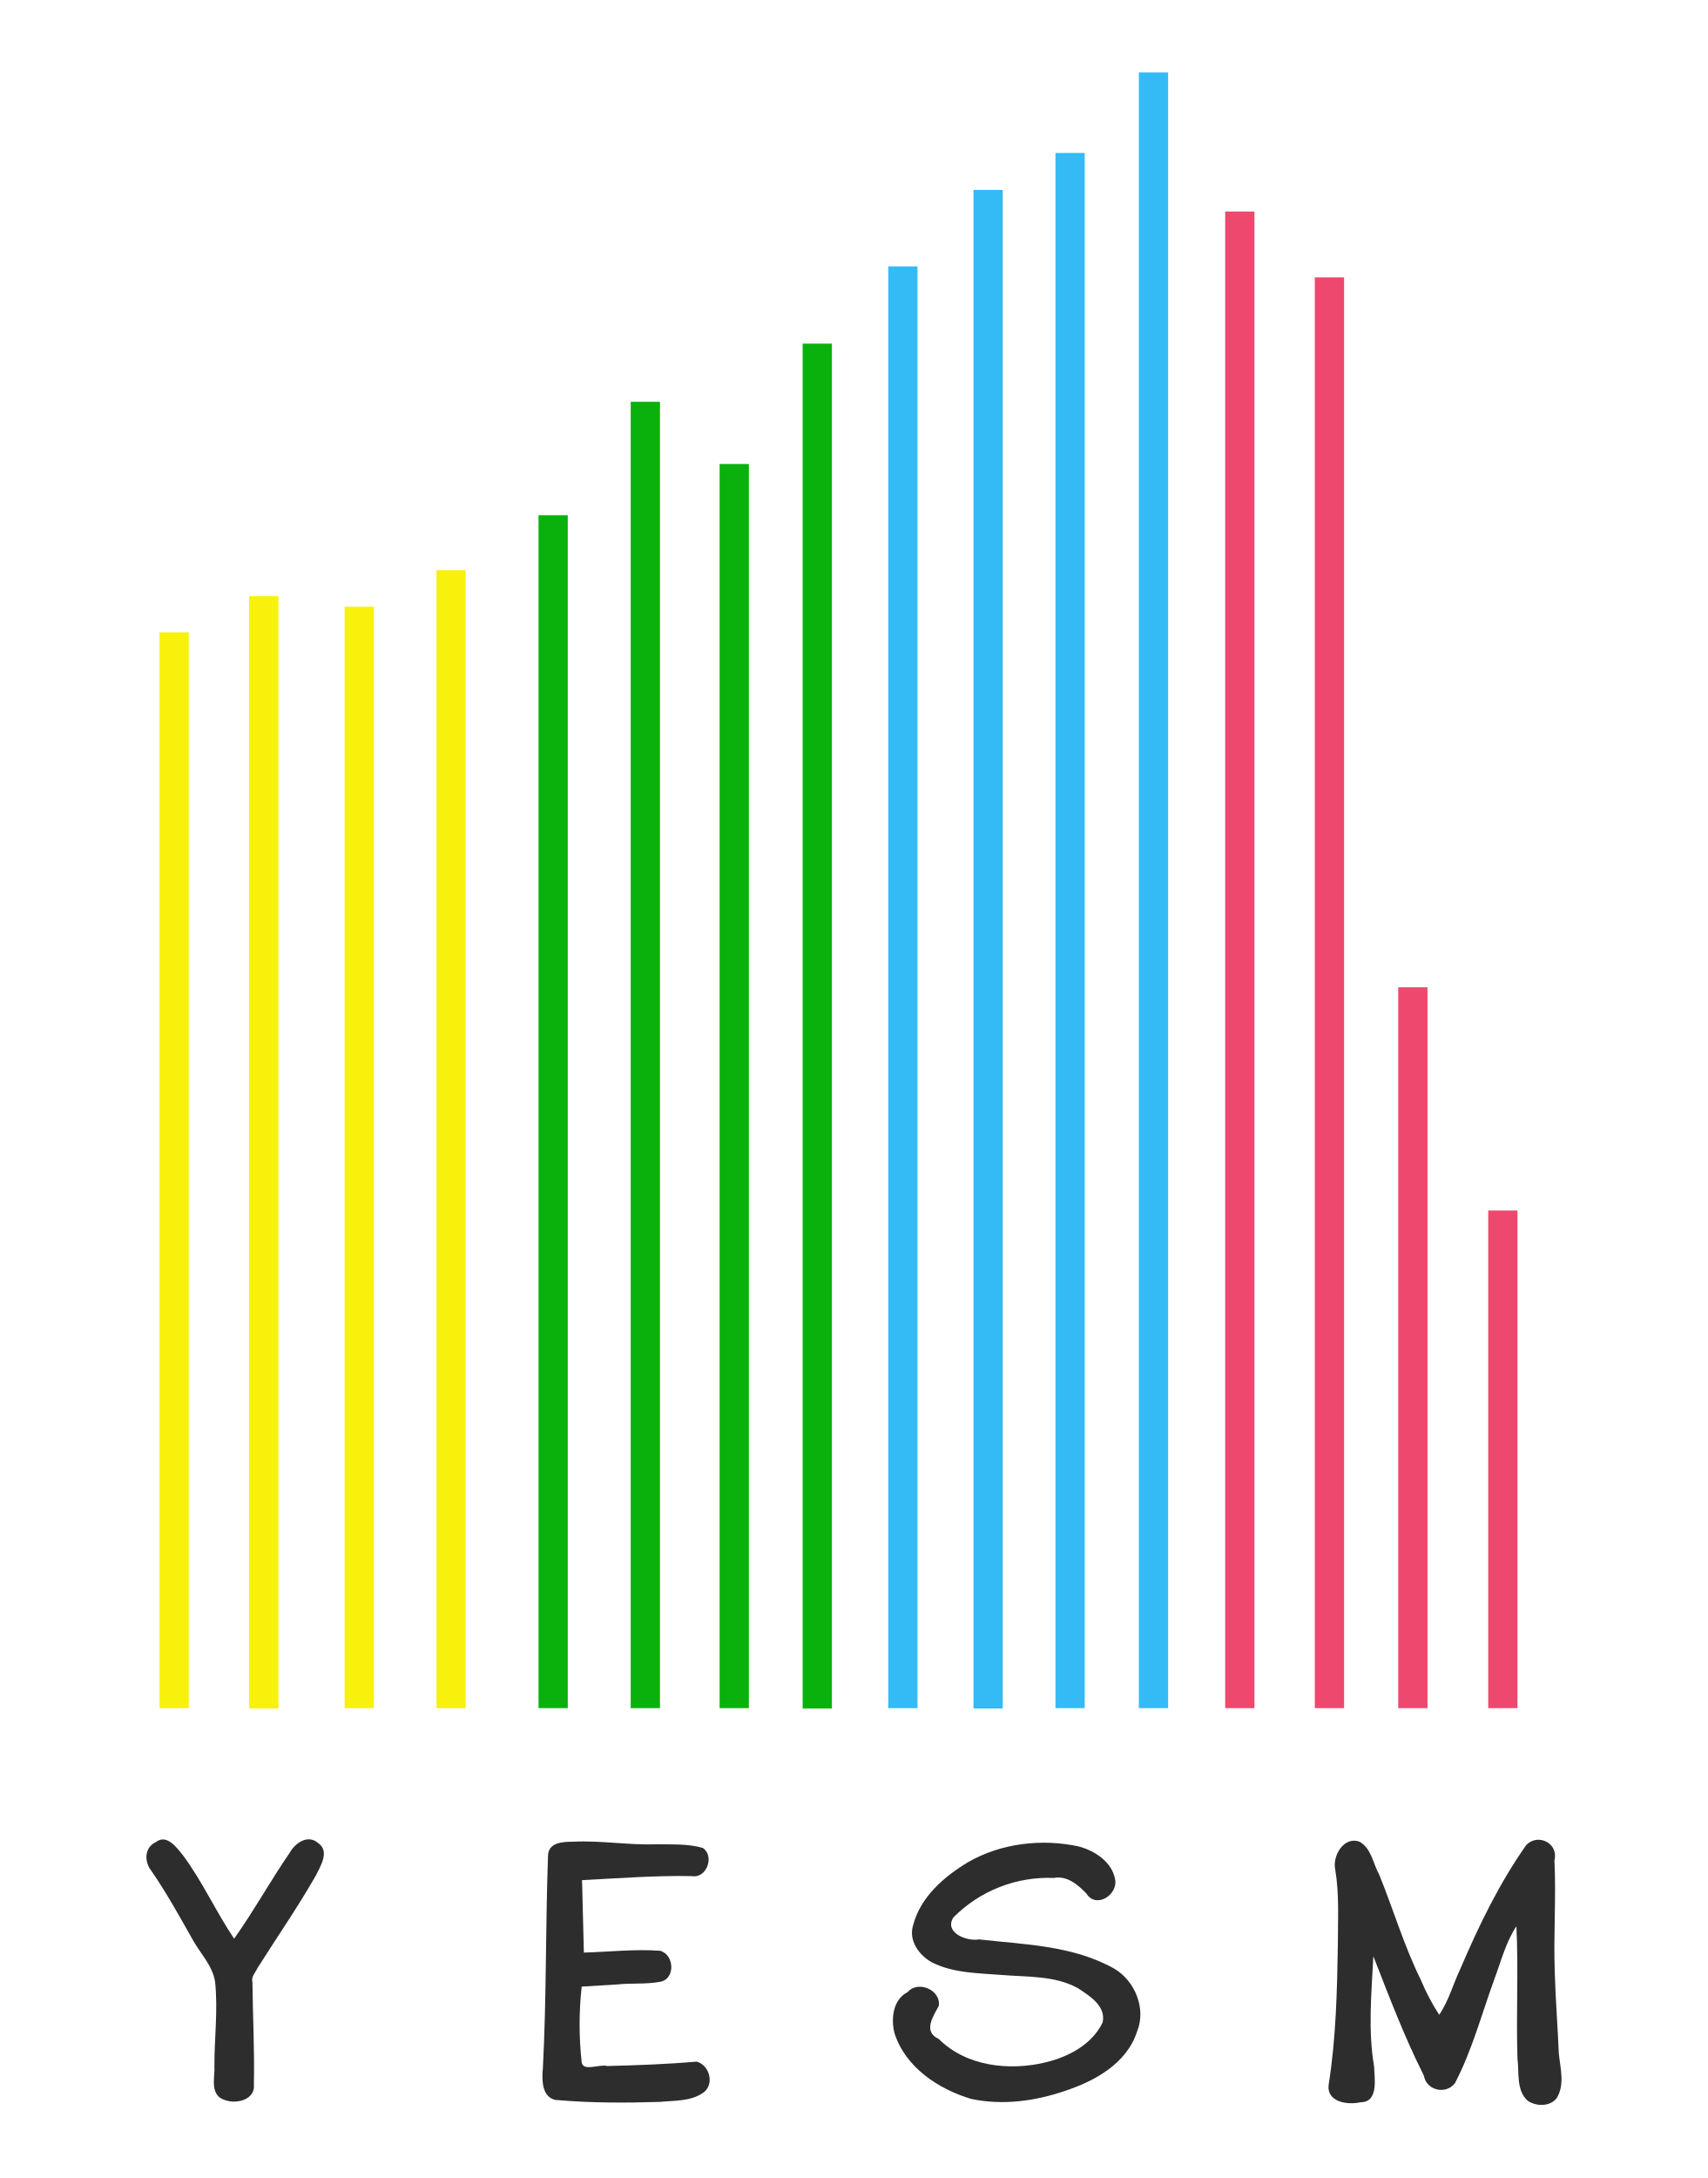
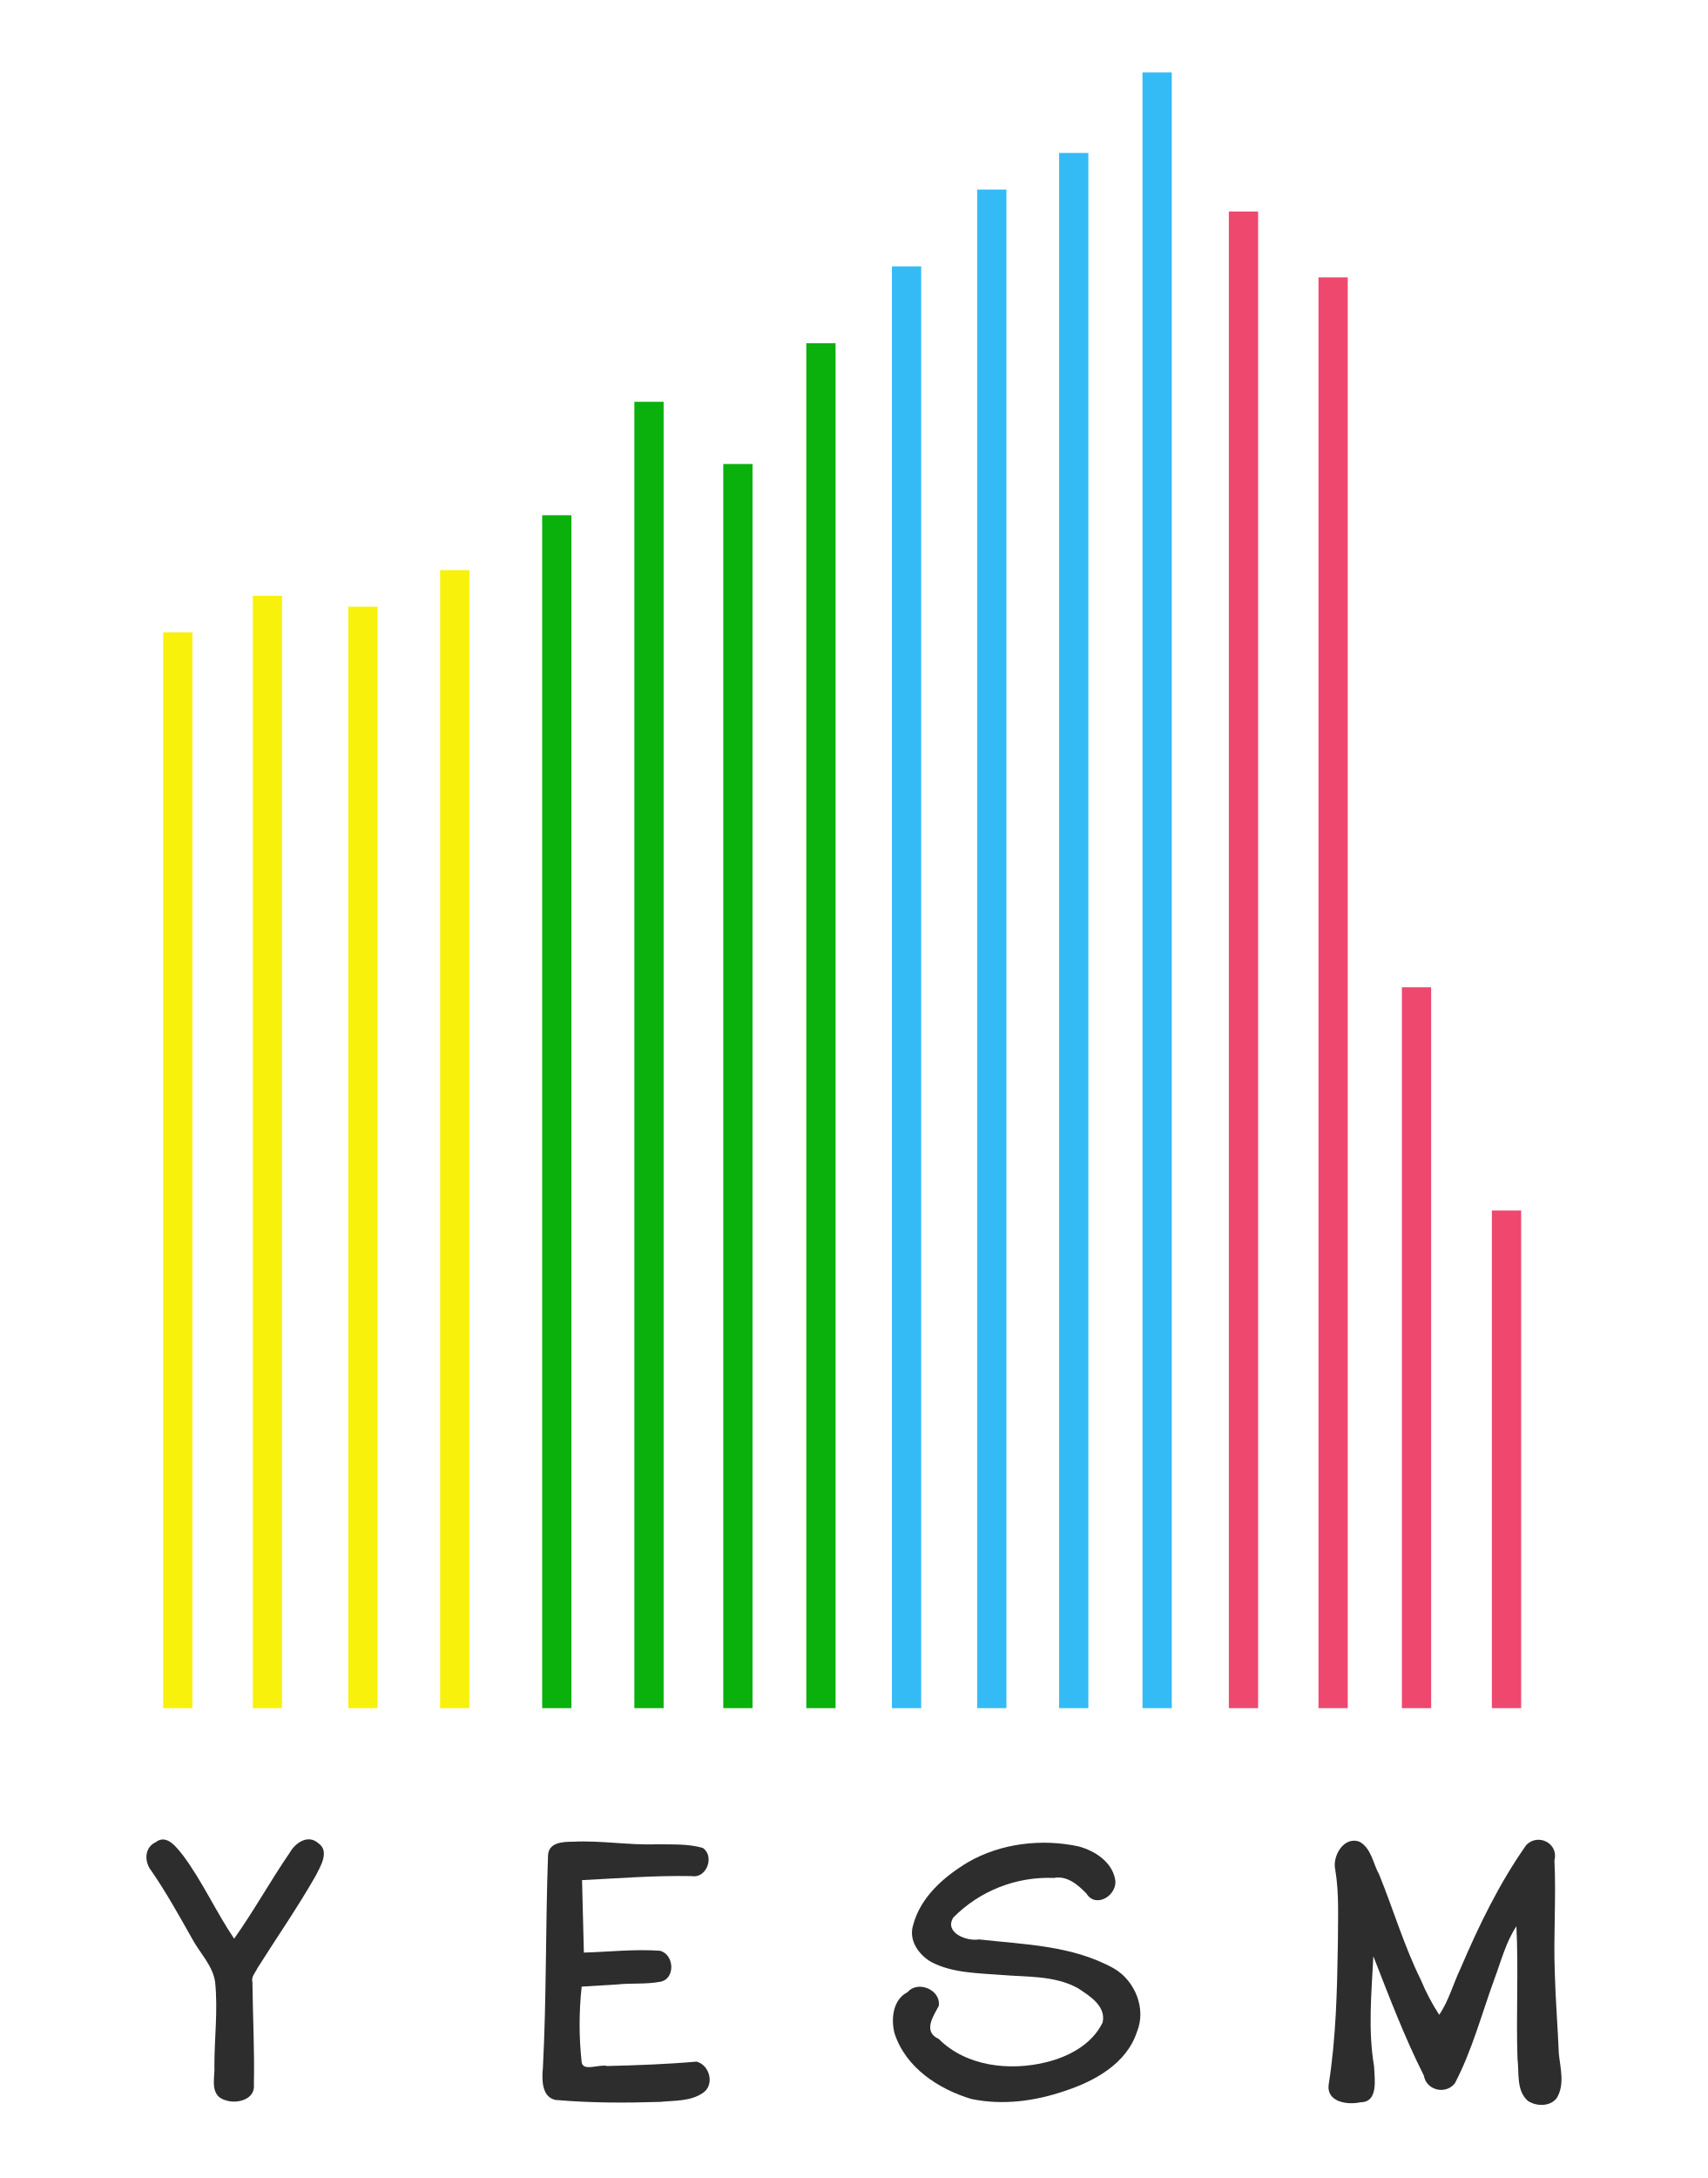
<svg xmlns="http://www.w3.org/2000/svg" width="466.8" height="595.2">
  <path fill="#2d2d2d" d="M59.8 573c-2.2-2.2-1-5.6-1.2-8.4 0-7.6 1-15.3.2-23-.7-4.6-4.3-8-6.4-12-3.5-6.2-7-12.5-11-18.3-2-2.5-2-6.4 1.2-7.9 3-2.3 5.7 1.5 7.4 3.6 5.3 7.1 9 15.4 14 22.8 5.4-7.6 9.9-15.8 15.2-23.5 1.5-2.7 5-5.1 7.8-2.6 3.2 2.2.6 6.3-.7 8.9-4.9 8.6-10.6 16.8-15.9 25.2-.6 1.3-1.8 2.4-1.4 3.9.1 9.3.6 18.6.4 28 .4 4-4.5 5.3-7.6 4.3-.7-.2-1.4-.5-2-1z" />
  <path fill="#2d2d2d" d="M152 573.9c-4-.7-3.9-5.7-3.6-8.8 1-19.3.7-38.6 1.4-58 .1-3.6 4-3.8 6.8-3.8 7.6-.4 15.3 1 23 .7 4.1.1 8.4-.2 12.5 1 3.3 2.2 1.1 8.4-3 7.7-10-.2-20 .6-30 1.1l.5 19.8c7-.2 13.9-1 20.8-.5 4 1 4.3 7.9-.1 8.5-3.8.7-7.7.3-11.5.7l-9.8.6a95 95 0 0 0 0 20.7c.4 2.6 4.9.4 7 1 8.1-.2 16.3-.5 24.4-1.2 3.6.9 5 6.3 1.8 8.5-3.4 2.4-7.8 2.1-11.8 2.5-9.4.3-18.8.3-28.1-.5h-.4z" />
  <path fill="#2d2d2d" d="M265.5 573.6c-9-2.7-18-8.6-21-18-1-4-.4-9.2 3.6-11.2 2.8-3.3 9.2-.6 8.5 3.8-1.5 2.8-4.4 7 0 9 7.5 7.5 19.3 8.8 29.2 6.4 6.3-1.5 12.7-4.9 15.6-10.9 1-4.5-3.6-7.3-6.8-9.4-6.4-3.5-14-3-21-3.6-6.4-.5-13.2-.5-19-3.5-3.5-2-6.3-6-5-10.1 2-7.7 8.5-13.3 15-17.2 9-5.2 20.2-6.5 30.3-4.3 4.4 1.2 9 4.2 9.9 8.9.9 4.3-5.2 8.2-7.8 4-2.3-2.4-5.3-5-8.9-4.3a36.6 36.6 0 0 0-27.5 10.8c-2.6 4.1 3.6 6.6 7 6 12.4 1.4 25.6 1.6 37 8 5.6 3.3 8.8 10.9 6.2 17.2-2.8 8.7-11.5 13.5-19.7 16.2-8.2 2.8-17 4-25.6 2.2z" />
  <path fill="#2d2d2d" d="M417.6 574.1c-3.2-2.9-2.3-7.6-2.8-11.5-.4-12 .3-24.2-.3-36.2-2.9 4.4-4.2 9.6-6 14.4-3.5 9.6-6.1 19.5-10.8 28.5-2.5 3.2-7.8 2-8.5-2.1-5.3-10.5-9.5-21.6-13.8-32.6-.5 10-1.5 20.1.2 30.1.1 3.3 1.3 9.8-3.7 9.8-3.5.8-9.4 0-8.7-4.9 2-12.7 2.3-25.6 2.5-38.4 0-6.7.4-13.5-.7-20.2-.9-3.7 2.3-9.3 6.6-7.7 3.3 1.8 3.7 6 5.4 9 3.9 9.6 6.8 19.5 11.4 28.8a59 59 0 0 0 5 9.5c2.6-3.8 3.8-8.4 5.8-12.6 5-11.7 10.6-23.3 18-33.8 3.2-3.3 8.9-.5 7.7 4.2.5 10.2-.3 20.5.1 30.8.2 7.3.8 14.7 1.1 22 .4 4 1.7 8.5-.6 12.2-1.8 2.3-5.5 2.3-7.9.7z" />
-   <rect fill="#f8f10c" width="8" height="294" x="43.6" y="172.8" />
-   <rect fill="#f8f10c" width="8" height="304" x="68.1" y="162.9" />
-   <rect fill="#f8f10c" width="8" height="301" x="94.2" y="165.8" />
-   <rect fill="#f8f10c" width="8" height="311" x="119.3" y="155.8" />
-   <rect fill="#0ab10d" width="8" height="326" x="147.2" y="140.8" />
-   <rect fill="#0ab10d" width="8" height="357" x="172.4" y="109.8" />
-   <rect fill="#0ab10d" width="8" height="340" x="196.7" y="126.8" />
-   <rect fill="#0ab10d" width="8" height="373" x="219.4" y="93.9" />
-   <rect fill="#34bbf6" width="8" height="394" x="242.8" y="72.8" />
-   <rect fill="#34bbf6" width="8" height="415" x="266.1" y="51.9" />
-   <rect fill="#34bbf6" width="8" height="425" x="288.5" y="41.8" />
-   <rect fill="#34bbf6" width="8" height="447" x="311.3" y="19.8" />
-   <rect fill="#ee486f" width="8" height="409" x="334.9" y="57.8" />
-   <rect fill="#ee486f" width="8" height="391" x="359.4" y="75.8" />
-   <rect fill="#ee486f" width="8" height="197" x="382.2" y="269.8" />
-   <rect fill="#ee486f" width="8" height="136" x="406.8" y="330.8" />
+   <g transform="scale(1,-1) translate(0, -466.8)">
+     <rect fill="#f8f10c" width="8" height="294" x="44.6" y="0" />
+     <rect fill="#f8f10c" width="8" height="304" x="69.1" y="0" />
+     <rect fill="#f8f10c" width="8" height="301" x="95.2" y="0" />
+     <rect fill="#f8f10c" width="8" height="311" x="120.3" y="0" />
+     <rect fill="#0ab10d" width="8" height="326" x="148.2" y="0" />
+     <rect fill="#0ab10d" width="8" height="357" x="173.4" y="0" />
+     <rect fill="#0ab10d" width="8" height="340" x="197.7" y="0" />
+     <rect fill="#0ab10d" width="8" height="373" x="220.4" y="0" />
+     <rect fill="#34bbf6" width="8" height="394" x="243.8" y="0" />
+     <rect fill="#34bbf6" width="8" height="415" x="267.1" y="0" />
+     <rect fill="#34bbf6" width="8" height="425" x="289.5" y="0" />
+     <rect fill="#34bbf6" width="8" height="447" x="312.3" y="0" />
+     <rect fill="#ee486f" width="8" height="409" x="335.9" y="0" />
+     <rect fill="#ee486f" width="8" height="391" x="360.4" y="0" />
+     <rect fill="#ee486f" width="8" height="197" x="383.2" y="0" />
+     <rect fill="#ee486f" width="8" height="136" x="407.8" y="0" />
+   </g>
</svg>
